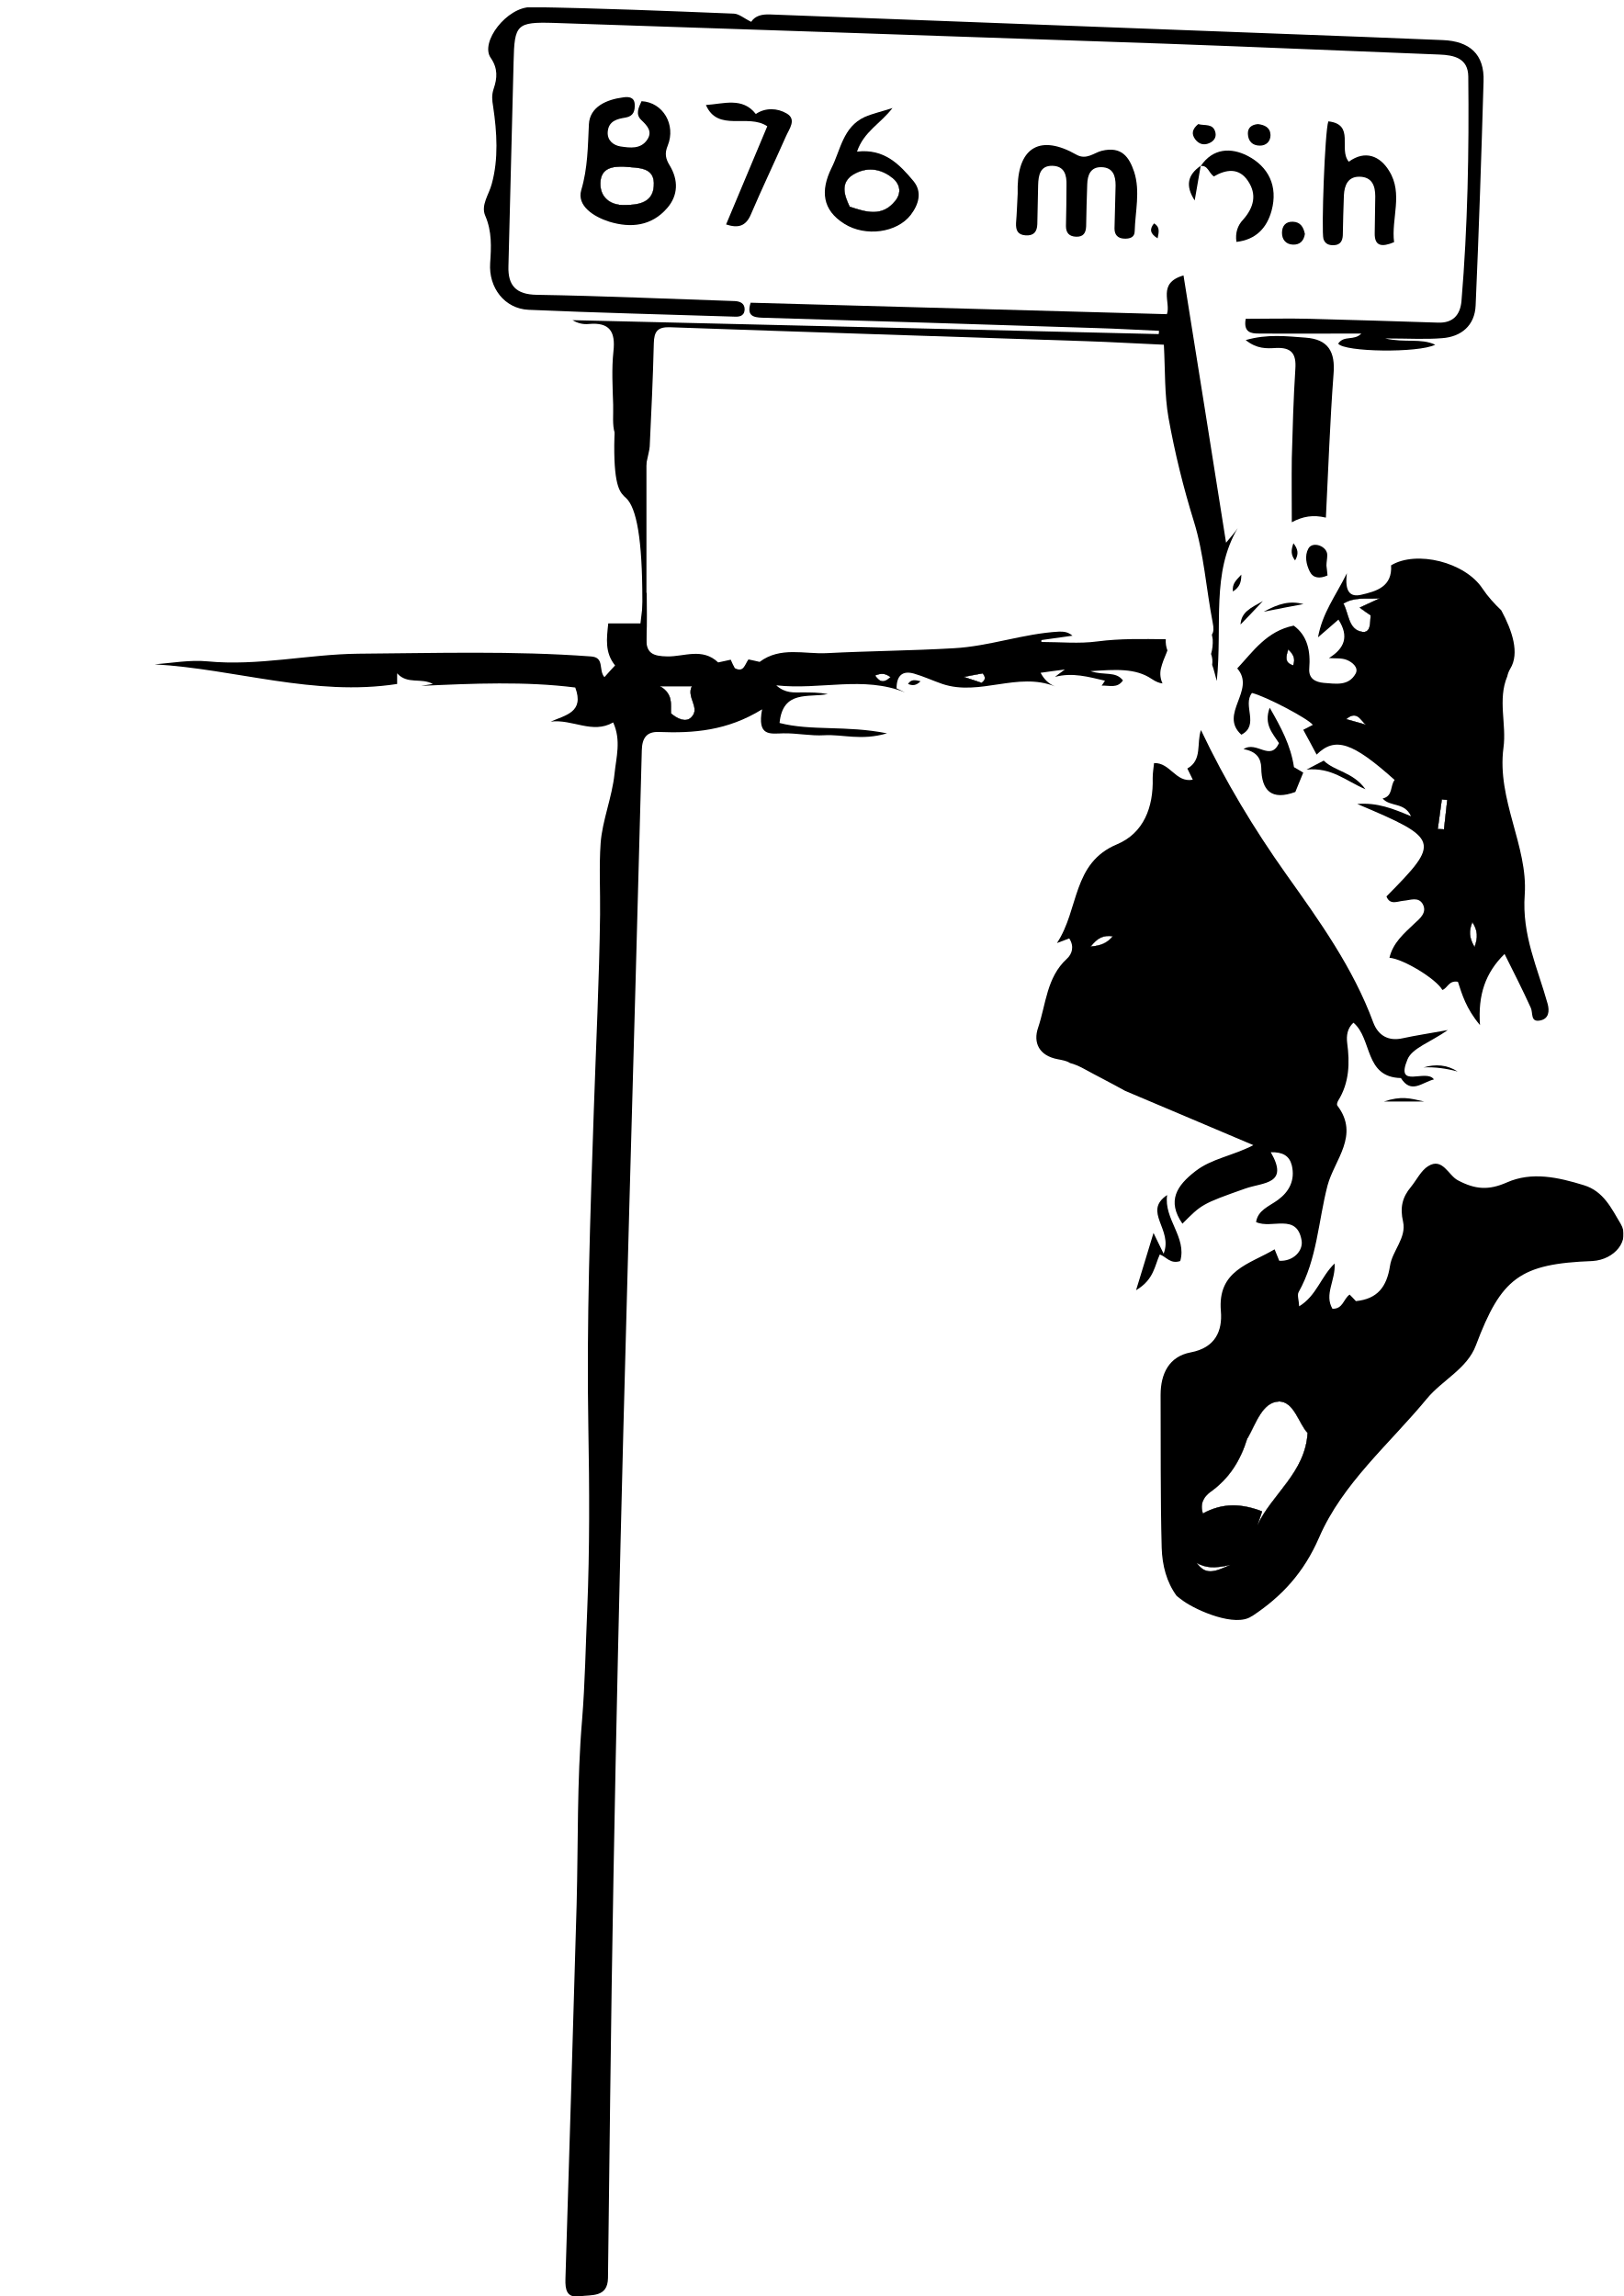
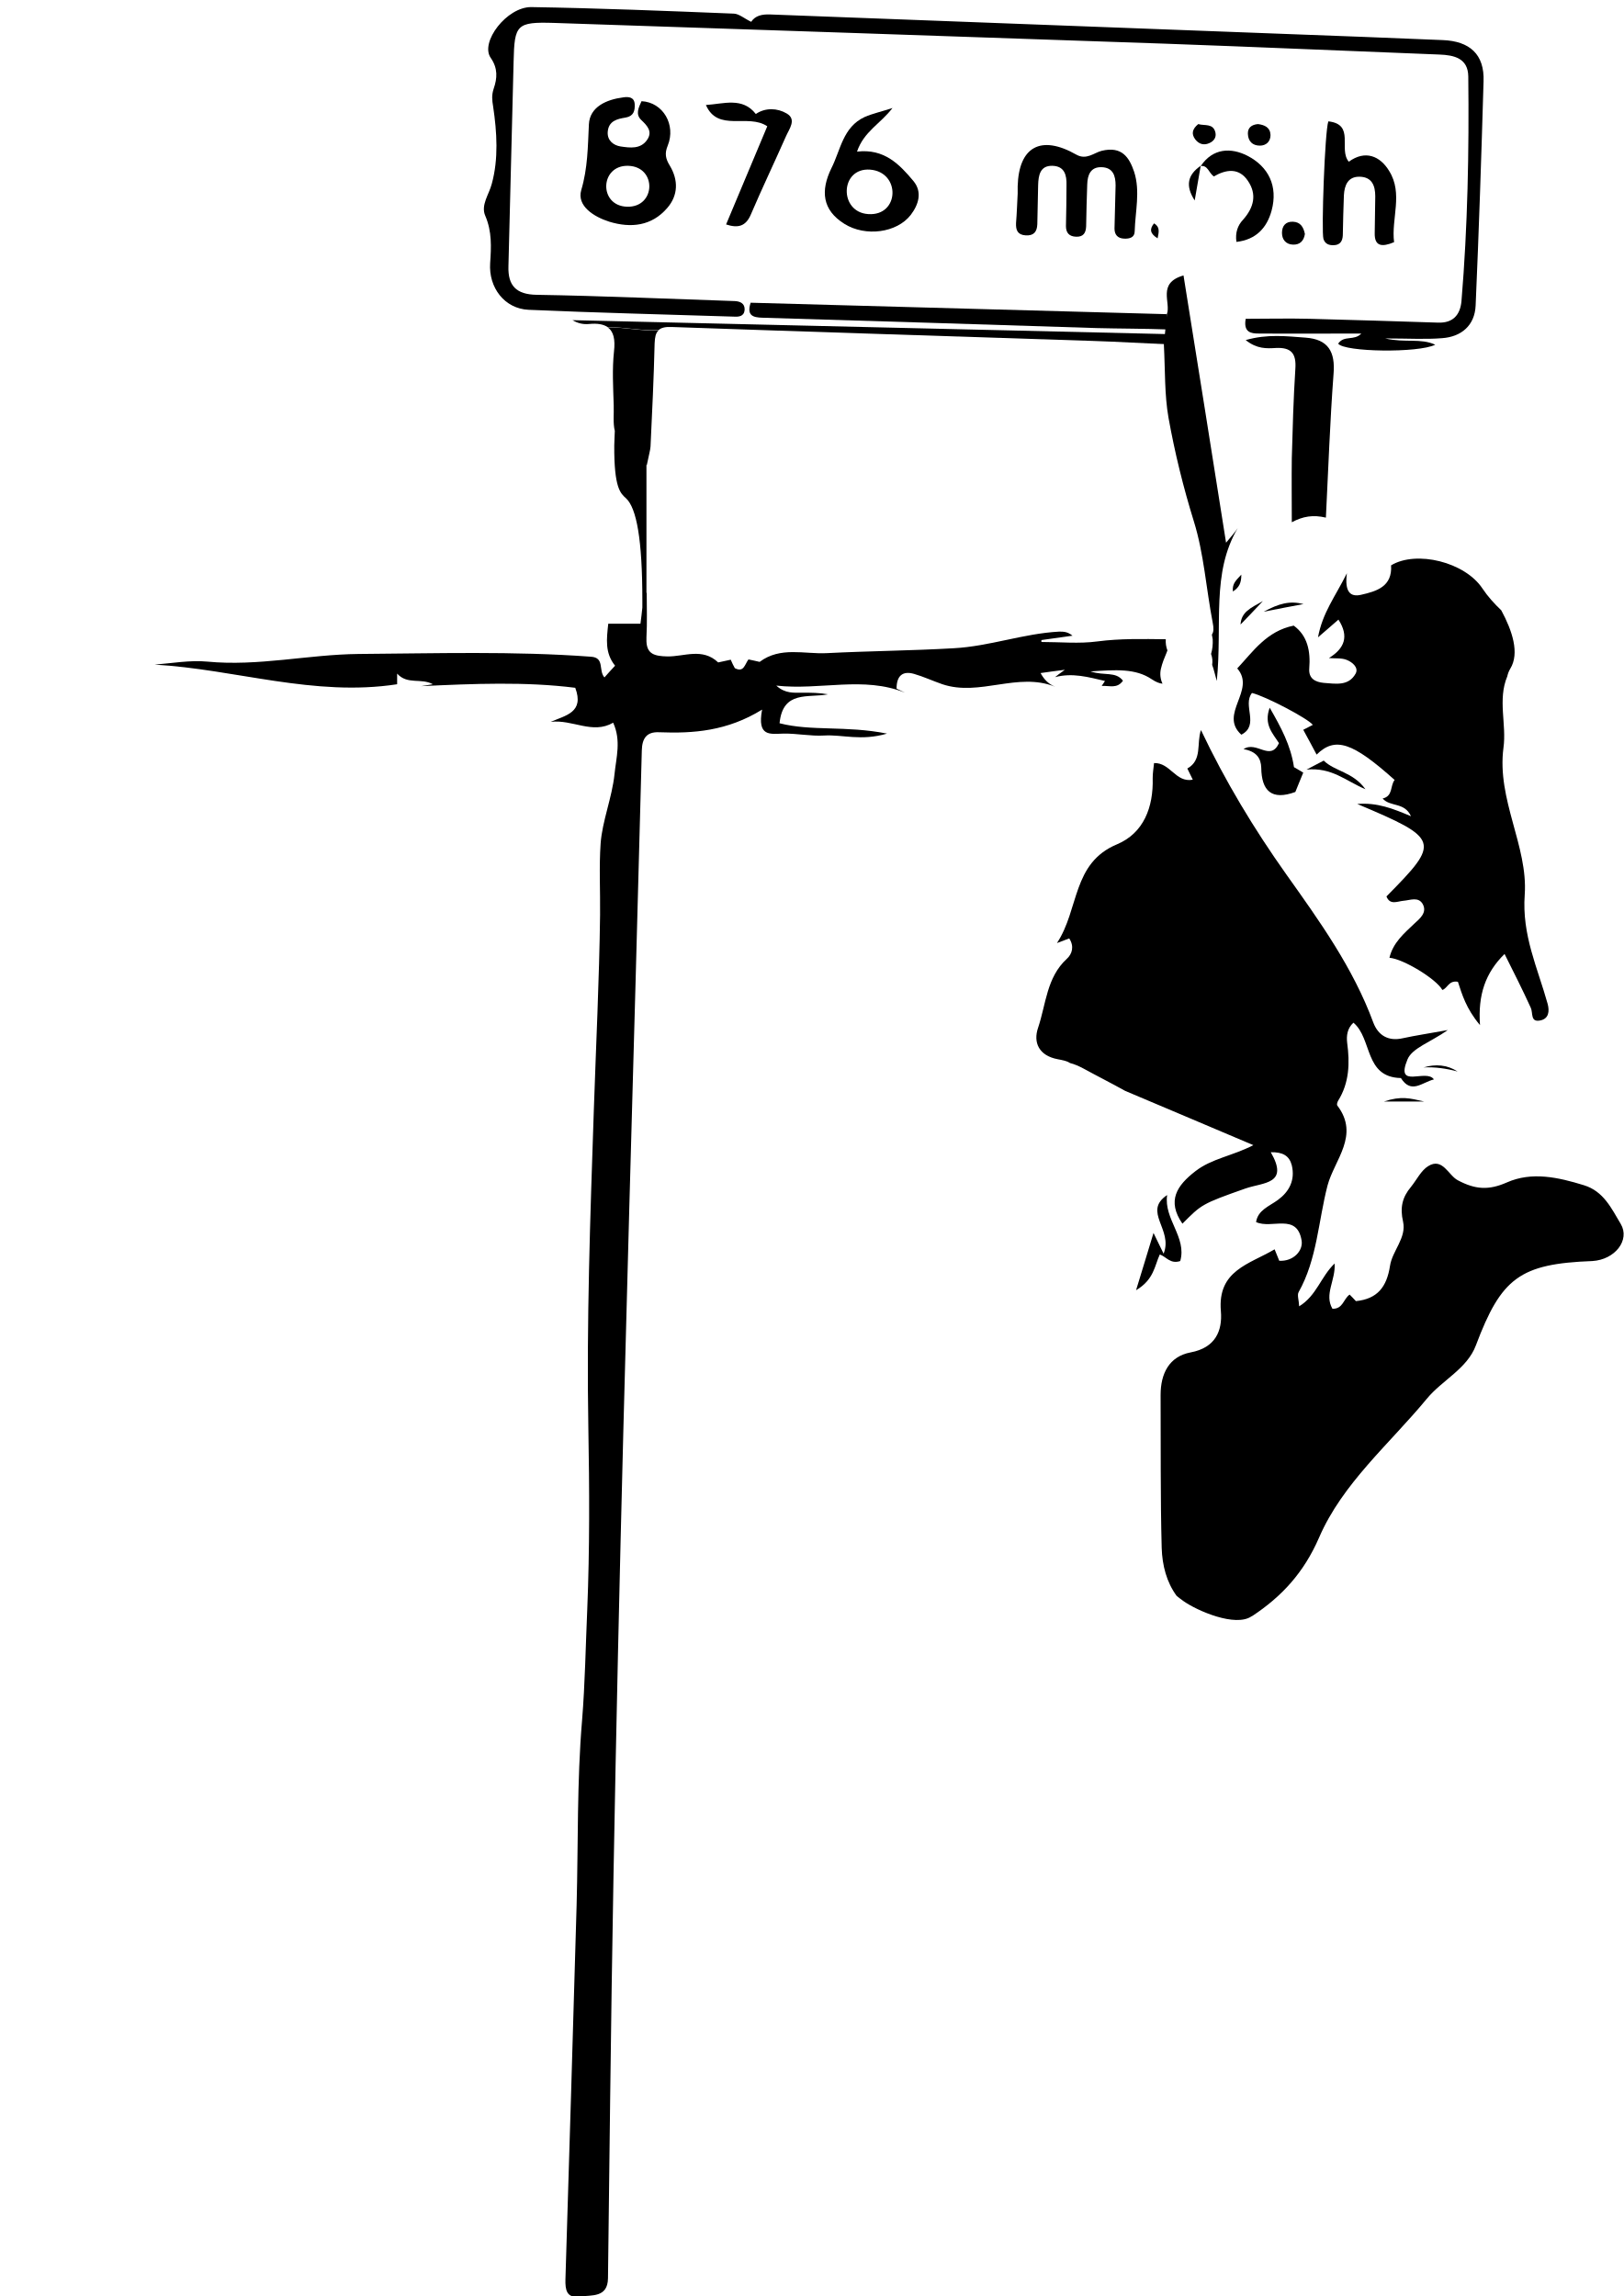
<svg xmlns="http://www.w3.org/2000/svg" version="1.1" id="Layer_1" x="0px" y="0px" viewBox="0 0 595.3 841.9" style="enable-background:new 0 0 595.3 841.9;" xml:space="preserve">
-   <style type="text/css">
- 	.st0{filter:url(#Adobe_OpacityMaskFilter);}
- 	.st1{mask:url(#SVGID_1_);}
- </style>
-   <defs>
-     <filter id="Adobe_OpacityMaskFilter" filterUnits="userSpaceOnUse" x="56.7" y="2.7" width="538.5" height="839.2">
-       <feFlood style="flood-color:white;flood-opacity:1" result="back" />
-       <feBlend in="SourceGraphic" in2="back" mode="normal" />
-     </filter>
-   </defs>
-   <mask maskUnits="userSpaceOnUse" x="56.7" y="2.7" width="538.5" height="839.2" id="SVGID_1_">
-     <g class="st0">
-       <g>
-         <path d="M474.1,244c-3.2-1-2.7-3.1-1.8-5.9C474.3,240,475,241.6,474.1,244z" />
-         <path d="M493.5,263.7c4.1-3.5,5.5,0.7,7.3,2.1C498.7,265.1,496.6,264.6,493.5,263.7z" />
-         <path d="M502.5,225.6c-0.2,2.5,0.2,6.6-3.1,6.1c-5.1-0.8-4.8-6.4-6.9-10.4c4.2-2.5,7.9-1.6,13.4-1.9c-3.5,1.6-5.2,2.4-7.4,3.4     C500.1,224,501.2,224.7,502.5,225.6z" />
-         <path d="M529.4,304.1c-0.8,0-1.5-0.1-2.3-0.1c0.5-3.6,1-7.3,1.5-10.9c0.7,0.1,1.3,0.2,2,0.2C530.2,296.8,529.8,300.5,529.4,304.1     z" />
-         <path d="M540.6,347.3c-2.1-3.6-2.1-6-0.8-9.2C541.8,341.2,541.9,343.7,540.6,347.3z" />
-         <path d="M399.8,347.1c2.5-3.2,4.7-4.3,8.2-3.8C405.9,345.9,403.5,346.8,399.8,347.1z" />
-         <path d="M438.7,573.1c3.5,1.8,6.3,2.1,12.4,0.7C444.9,576.7,441.9,577.5,438.7,573.1z" />
-         <path d="M461,559.3c0.5-1.6,1.1-3.2,1.7-5.1c-7.3-2.8-14.3-3.3-21.7,0.8c-1.2-3.6,0.3-6.2,2.8-8c6.9-4.9,11-11.6,13.4-19.4     c0-0.1,0.1-0.2,0.2-0.3c3-5.3,5.4-13.2,11.4-13.4c5.6-0.2,7.4,8.2,10.6,11.5C478.6,540,466.3,547.9,461,559.3z" />
-         <path d="M253.4,263.1c-2,1.9-5.1,0.5-7.4-1.5c-0.2-3.2,1-7-4.1-10h11.8C251.5,255.7,257,259.6,253.4,263.1z" />
-         <path d="M320.8,247.7c2.1-0.9,3.8-0.9,5.7,0.6C324.3,250.4,322.6,250.4,320.8,247.7z" />
-         <path d="M359.9,250.4c-1.6-0.5-3.5-1.2-6.6-2.2c3.2-0.6,5.2-1,7-1.3C361.3,248.2,361.5,249.2,359.9,250.4z" />
-         <path d="M228.7,61.1c-3.9-0.1-8.5,0.3-8.6,6.1c-0.1,5.1,3.5,8,8.5,8c4.8,0,10.7-0.5,11.1-6.9C240.3,61.1,234.2,61.6,228.7,61.1z" />
-         <path d="M311.5,75.8c6,2,12,3.9,16.8-2.2c2.2-2.8,1.8-6-1-8.3c-4.5-3.7-9.8-4.2-14.7-1.2C308.1,67.1,309.4,71.4,311.5,75.8z" />
-       </g>
+   <g id="rest">
+     <path d="M427.4,122.5c-72.5-1.7-145-3.4-217.5-5.1c2,1.2,4,1.6,6.1,1.4c3-0.3,5.2,0.1,6.7,1.1c6.5,0.1,12.4,1.4,18.7,1.2   c0.9-0.9,2.4-1.3,4.8-1.2c51.4,1.8,102.7,3.4,154.1,5.1c9.6,0.3,19.1,0.9,28.9,1.3L427.4,122.5z" />
+     <path d="M486.1,189.8c-4.7-1.1-8.4-0.5-12.5,1.7c0-8.3-0.1-15.9,0-23.5c0.3-10.9,0.6-21.8,1.3-32.7c0.4-5.6-1.4-8-7.2-7.7   c-3.3,0.2-6.9,0.4-11-2.9c8-2.3,15-1.4,21.9-0.9c8.4,0.6,11,5.2,10.3,13.4C487.6,154.5,487,171.8,486.1,189.8z" />
+   </g>
+   <path id="cross" d="M427.7,239.3c0.1-0.3,0.2-0.5,0.3-0.8c-0.5-1.3-0.7-2.7-0.6-4.1c-8.4-0.1-16.7-0.3-25.1,0.8  c-6.7,0.9-13.6,0.2-20.5,0.2c0-0.2,0-0.5,0-0.7c3.8-0.5,7.6-1.1,11.4-1.6c-1.8-1.5-3.3-1.5-4.9-1.5c-13.1,0.7-25.5,5.4-38.7,6.1  c-15.5,0.9-31,1-46.6,1.8c-8.1,0.4-16.9-2.5-24.5,3.2c-1.2-0.3-2.7-0.6-4.1-0.9c-1.4,1.9-1.7,4.9-5,3.2c-0.5-0.9-1-1.9-1.5-3.1  c-1.7,0.4-3.3,0.7-4.6,1c-5.8-5.5-12.5-2.1-18.6-2.2c-4.8-0.1-7.5-0.9-7.7-5.5c0-0.5,0-1,0-1.5c0.3-5.4,0.1-10.8,0.1-16.3  c0,0-0.1,0-0.1,0c0-15.6,0-31.3,0-47.1c0,0.1,0.1,0.2,0.1,0.4c0.8-4,1.3-5.5,1.4-7c0.6-12.6,1.2-25.2,1.5-37.8  c0.1-2.3,0.4-3.8,1.4-4.7c-6.3,0.2-12.2-1.2-18.7-1.2c2.3,1.5,2.9,4.5,2.4,8.9c-0.7,6.5-0.3,13.1-0.1,19.7c0.1,3.2-0.3,6.7,0.4,9.4  c-0.1,1.5-0.1,3.3-0.2,5.3c-0.1,15.7,2.3,17.6,4.3,19.4c3.9,3.6,6,15.2,6,37.4c0,0.9,0,1.8,0,2.7c-0.2,1.9-0.4,3.8-0.7,5.9H223  c-0.6,5.6-1.3,10.7,2.5,15.4c-1.3,1.4-2.6,2.8-3.9,4.3c-2.3-2.6,0.2-7.3-5-7.6c-28.4-2.1-56.8-1.2-85.2-1  c-18.5,0.2-36.7,4.6-55.4,2.8c-6.3-0.6-12.9,0.6-19.3,1.1c29.6,1.7,58.5,11.9,88.9,7.2v-3.9c3.8,4.2,8.8,1.5,13.1,3.9  c-1.8,0.3-3.1,0.5-4.3,0.7c19.2-0.9,38.3-1.7,56.5,0.6c3.4,9.1-3.6,10.1-9,12.5c8-1,15.3,4.7,22.9,0.3c3,6.6,1.1,12.8,0.5,18.8  c-0.9,8.7-4.5,17.2-5.1,25.5c-0.6,8.5-0.1,17.4-0.2,26.1c-0.3,24-1.5,48-2.3,71.9c-1.3,38.7-2.7,77.5-2,116.3  c0.4,22.2,0.5,44.4-0.4,66.5c-0.6,13.5-0.8,27.1-1.9,40.7c-1.9,22.4-1.4,45.1-2,67.7c-1.3,45.8-2.7,91.5-4.1,137.3  c-0.1,3.8,0.4,7,5.2,6.3c4.4-0.6,10.3,0.5,10.4-6.7c0.3-22,0.5-44,0.8-66c1.3-108.7,4-217.3,7-326c1.6-56.1,3.1-112.1,4.6-168.2  c0.1-4.5,1.8-6.9,6.3-6.7c12.6,0.5,25-0.4,37.8-8.3c-1.9,10.1,3,8.9,7.8,8.8c5-0.1,10,1,15,0.7c6.7-0.4,13.5,2.1,23-0.7  c-15-3-27.8-0.8-39.4-3.8c1.2-12.2,10.6-9.2,17.7-10.6c-3.2-0.6-6.2-0.6-9.3-0.6s-6.3,0.4-9.6-2.6c16.2,1.8,32-3.6,47.2,2.6  c-1-0.5-2.1-1-3.1-1.5c0-4.7,2.2-6.6,6.4-5.4c3.5,1,6.9,2.6,10.4,3.8c13.7,4.6,27.6-4.6,41.3,0.9c-2.4-1-4-2.6-5.3-5  c2.7-0.4,5-0.7,8.9-1.2c-2.2,1.6-2.9,2.1-3.6,2.7c6.4-1.7,12.3,0,18.3,1.4c-0.2,0.4-0.6,0.9-1.2,1.8c3-0.1,5.7,1.1,7.8-1.9  c-2.7-3.5-6.7-1.7-11.9-3.4c9.1-0.6,16.5-1.2,22.5,2.9c1.5,1,2.8,1.5,3.9,1.6c-0.8-1.7-1-3.6-0.6-5.4  C426.1,243.1,426.9,241.2,427.7,239.3z" />
+   <g id="Sign">
+     <path d="M427.8,115.2c-51.1-1.4-101.8-2.8-152.6-4.2c-1.5,4.7,0.8,5.4,4.3,5.5c40.9,1.2,81.8,2.5,122.6,3.8   c7.6,0.2,18.1,0.2,25.7,0.5" />
+     <path d="M275.4,8c1.5-2.3,4-2.8,6.9-2.7C344.8,7.7,407.4,10,470,12.4c19.7,0.7,39.3,1.5,59,2.3c9.7,0.4,15.3,5.1,14.9,15.2   c-0.8,27.4-1.7,54.8-2.9,82.1c-0.3,7.3-5.2,11.5-12.3,12c-6.1,0.5-12.3,0.1-20.9,0.1c7.5,1.7,13-0.2,18.4,2.3   c-6.2,3.1-33.4,2.7-35.6-0.4c2.2-3.2,5.8-0.9,8.5-3.7c-12.6,0-25.1,0.1-37.7,0c-2.7,0-5.6-0.4-4.7-5.4c7.8,0,15.6-0.2,23.5,0   c15.7,0.4,31.3,0.9,47,1.4c5.4,0.2,8.1-2.7,8.6-7.8c2.3-27.5,2.8-55,2.5-82.5c-0.1-6.6-5.1-7.8-10.6-8c-33.7-1.3-67.3-2.8-101-4   c-74.5-2.6-149.1-5.1-223.7-7.6C189.4,8,188.6,9,188.3,22.5c-0.6,25.1-1.3,50.1-1.9,75.2c-0.2,7,2.8,10.3,10.4,10.4   c24.2,0.4,48.4,1.5,72.6,2.3c1.9,0.1,3.7,0.8,3.6,3.2c-0.2,2.5-2.2,2.6-4,2.5c-25.1-0.8-50.1-1.4-75.2-2.5   c-8.8-0.4-14.7-8.1-14.1-17.1c0.4-5.9,0.7-11.6-1.8-17.4c-1.7-3.9,1.4-7.8,2.4-11.7c2.5-9.1,1.9-18.9,0.5-28.3   c-0.4-2.4-0.6-4.2,0.2-6.6c1.3-3.8,1.6-7.4-1.1-11.3c-4-5.7,5.9-18.7,14.9-18.6C219.5,3,244.3,4,269.1,5C271,5.1,272.9,6.8,275.4,8   z" />
+     <g id="text">
+       <path d="M245.6,60.8c-1.6-2.6-2-4.5-0.8-7.4c3.1-7.6-1.7-15.9-9.6-16.3c-1.1,2.4-2.3,4.8-0.1,6.9c2.2,2.1,4.2,4.2,2.2,7.2    c-2.4,3.6-6.4,3-9.8,2.5c-2.5-0.4-4.9-2.1-4.7-5.3c0.3-4.1,3.5-4.8,6.6-5.3c2.9-0.5,3.4-2.5,3.3-4.8c-0.1-2.7-2.2-2.9-4.2-2.6    c-6.2,0.8-12.3,3.5-12.6,9.9c-0.4,8.2-0.4,16-2.8,24.1c-1.7,5.8,4.6,9.8,10.3,11.6c7.9,2.4,15.5,1.6,21.2-5    C248.7,71.6,248.7,66,245.6,60.8z M229.9,75.8c-10.5-0.3-10-15.3,0.4-15C240.9,61.1,240.5,76.1,229.9,75.8z" />
+       <path d="M334.9,66.4c-5.1-6.1-10.7-12-20.7-10.8c2.5-7.4,8.7-10.3,13-16c-3.9,1.3-7.2,2-10.2,3.3c-8,3.7-8.8,12.1-12.2,18.8    c-4,8.2-3.4,15.3,4.8,20.4c7.7,4.8,19.2,3.3,24.3-3.3C336.8,75,338.2,70.4,334.9,66.4z M318.3,78.5c-10.8-0.7-10.4-17.1,0.7-16.3    C330.3,63.1,329.8,79.3,318.3,78.5z" />
+       <path d="M373.1,71c0-0.9,0-1.8,0-2.7c0.4-14.5,8.5-19,21.5-11.6c3.7,2.1,6.5-0.7,9.3-1.4c7.4-1.8,10.1,2.4,11.9,7.7    c2.3,7.1,0.4,14.6,0.2,21.8c0,2.3-1.9,2.8-3.9,2.7c-2.3-0.1-3.5-1.4-3.5-3.7c0.1-5.3,0.3-10.5,0.4-15.8c0-3.5-0.9-6.6-5.2-6.7    c-4-0.1-5.1,2.9-5.2,6.3c-0.2,5.1-0.3,10.3-0.4,15.4c-0.1,2.4-1,3.9-3.7,3.8c-2.5-0.1-3.7-1.4-3.7-3.9c0.1-5,0.2-10,0.2-15    c0.1-3.7-0.7-7-5.2-7.1s-5.1,3.5-5.2,7.1c-0.1,4.8-0.2,9.5-0.3,14.3c-0.1,2.8-1.3,4.3-4.3,4.1c-3-0.2-3.6-2-3.5-4.5    C372.8,78.2,372.9,74.6,373.1,71z" />
+       <path d="M487,44.5c9.9,1.1,3.6,10.2,7.5,14.8c6-4.4,11.5-2.1,14.8,3.4c5.2,8.3,0.7,17.5,1.8,26.1c-4.5,1.9-7.2,1.5-7.1-3.3    c0-4.5,0.2-9,0.2-13.5c0-3.9-1.2-7.1-5.7-7.2c-4.3-0.1-5.6,3.1-5.8,6.8c-0.2,4.9-0.3,9.8-0.4,14.7c-0.1,2-0.9,3.5-3.2,3.6    c-1.8,0.1-3.3-0.4-3.9-2.3C484.4,85,485.7,48,487,44.5z" />
+       <path d="M281.3,46.3c-7.1-4.8-18.1,2.3-22.5-7.8c6.5-0.4,13.4-3,18.3,3.3c3.5-2.4,7.9-2.2,11.3-0.2c3.8,2.2,0.9,5.7-0.3,8.5    c-4.2,9.5-8.7,18.9-12.8,28.5c-1.9,4.5-4.8,5.1-9.1,3.7C271.3,70.2,276.3,58.2,281.3,46.3z" />
+       <path d="M440.2,60.9c4.5-6.7,11.2-6.8,17.1-3.8c7.8,4,11.3,11.2,8.9,20.1c-1.7,6.3-5.7,10.7-12.9,11.5c-0.5-3.4,0.5-6.1,2.4-8.1    c4-4.5,5.2-9.3,1.8-14.3c-3.3-4.9-8-4.2-12.5-1.6C443.1,63.3,442.8,60.5,440.2,60.9L440.2,60.9z" />
+       <path d="M478.4,85.8c-0.4,2.6-1.9,4-4.4,3.9s-4-1.8-4-4.3s1.3-4.2,4-4.1C476.8,81.4,477.9,83.3,478.4,85.8z" />
+       <path d="M461.2,45.5c2.4,0.3,4.5,1.2,4.6,4c0,2.4-1.6,3.9-3.9,3.9c-2.7,0-4.3-1.6-4.4-4.3C457.4,46.9,458.8,45.7,461.2,45.5z" />
+       <path d="M439.3,45.5c2.3,0.7,5.5-0.4,6.3,3.1c0.4,1.8-0.6,3.2-2.3,3.9c-2,0.9-3.8,0.3-5.1-1.4C436.7,49.1,437.1,47.3,439.3,45.5z" />
+       <path d="M440.2,60.8c-0.7,4-1.4,8.1-2.2,12.7C434.5,68.1,435.4,64.1,440.2,60.8C440.2,60.9,440.2,60.8,440.2,60.8z" />
+       <path d="M424.4,87.4c-2.7-1.7-3.1-3.3-1.3-5.5C425.3,83.2,424.9,85,424.4,87.4z" />
    </g>
-   </mask>
-   <g class="st1">
+   </g>
+   <g id="dilan">
    <path d="M559,328c1.2-17.8-10.3-34.8-7.8-53.8c1.2-8.6-2.2-17.6,1.4-26.2c0.2-0.9,0.5-1.8,1.1-2.8c3.5-5.7,0.7-14-3.3-21.4   c-2.5-2.4-4.9-5-6.9-8c-6.4-9.7-24.2-14.1-33.5-8.5c0.5,7.8-5.3,9.5-11,10.8c-3.9,0.9-6.1-1-5.2-7.9c-4.4,8.8-8.9,14.4-10.6,23.5   c3.4-2.9,5.3-4.6,7.5-6.5c4,6.2,2.2,10.6-3.5,14.1c2.5,0.2,4.7-0.1,6.6,0.7c2,0.8,4.4,2.8,3.2,5c-2.6,4.7-7.4,3.7-11.7,3.4   c-3-0.3-5.6-1.5-5.3-5.3c0.5-6.3-0.6-12-5.7-15.7c-9.9,2-14.9,9.5-20.7,15.7c7,8-6.9,16.7,1.5,24.3c6.8-3.5,0.3-10.8,3.9-15.3   c5,1.2,20.6,9.4,22.3,11.7c-1.1,0.6-2.2,1.1-3.5,1.8c1.7,3.2,3.3,6,4.9,9.1c6.8-6.7,13.2-4.5,28.6,9.3c-1.7,2.1-0.5,5.9-4.4,6.8   c2.8,3.2,8,1.2,10.4,6.5c-6.6-2.8-12.4-5.1-19.7-4.5c30.3,12.8,30.6,13.8,10.7,33.9c1.3,3.3,4,1.8,6.2,1.6c2.5-0.2,5.5-1.6,7.1,1.2   c1.7,3.1-1,5.3-3.1,7.2c-3.8,3.6-7.8,7-9.1,12.5c5.1,0.4,17.2,7.8,19.4,11.8c1.9-0.6,2.3-3.6,5.7-3c1.5,4.5,2.9,9.7,8.1,15.9   c-0.8-11.2,2-19.2,9-26.1c3.3,6.6,6.6,13.1,9.6,19.7c0.9,1.9-0.2,5.4,3.4,4.7c3.3-0.6,3.5-3.5,2.8-6.1   C563.7,354.8,557.9,342.9,559,328z" />
    <path d="M594.2,448.8c-3.4-5.7-6.3-12-13.5-14.2c-9.4-2.9-19.1-5.1-28.3-1c-6.6,2.9-11.5,2.6-17.9-0.8c-3.5-1.8-5.6-8.5-10.9-5.2   c-2.6,1.6-4.2,5-6.3,7.6c-3.2,3.8-4.1,7.6-2.9,12.8c1.3,5.9-4,10.7-4.8,16.2c-1.2,7.7-4.6,12.1-12.5,12.9c-0.8-0.9-1.6-1.7-2.3-2.4   c-2.3,1.6-2.4,5.3-6.3,5.2c-3.1-5.3,1.2-10.4,0.8-16.6c-5.1,4.9-6.6,11.8-13,15.7c-0.1-2.3-0.8-4.1-0.2-5.2   c6.8-12.1,7.2-26,10.6-39.1c2.5-9.4,11.9-18.4,3.6-29.3c-0.3-0.4,0-1.3,0.3-1.8c4.1-6.6,4.3-13.8,3.3-21.2c-0.3-2.6,0-5.3,2.3-7.4   c7,5.9,3.9,20,17.4,20.3c3.8,6,7.7,1.6,12.1,0.5c-2.8-4.1-14.3,3.8-9.7-7.3c1.7-4.2,8.4-6.3,14.8-10.8c-7.2,1.3-11.9,2-16.5,3   c-5.3,1.2-9-1-10.8-5.7c-7.4-20.1-19.7-37.2-32-54.5c-11.7-16.5-22.3-34-31.2-52.8c-1.7,4.8,0.6,11-5,14.1c0.7,1.4,1.2,2.5,2,4.1   c-6.3,1.2-8.2-6.3-14.2-6.1c-0.2,1.9-0.5,3.7-0.5,5.5c0.3,10.7-3.3,20.2-13.1,24.3c-16.5,6.9-13.8,23.8-22,36.2   c2.4-0.9,3.4-1.3,4.5-1.7c1.9,2.9,1.1,5.7-0.9,7.5c-7.4,6.8-7.6,16.6-10.5,25.2c-1.9,5.5,0.3,10.3,7.2,11.6   c1.6,0.3,3.3,0.6,4.5,1.4c1.6,0.4,3.2,1.1,4.9,2c5.1,2.8,10.3,5.4,15.3,8.2c15.7,6.6,30.9,13.1,47,19.9c-7.7,4-15.3,4.9-21.3,9.6   c-6.7,5.2-10.5,10.8-4.7,19.2c7-7,6.9-7.2,23.1-12.9c6.6-2.3,16.1-1.5,9.3-13.3c4.4-0.1,6.8,1.3,7.7,4.8c1.3,5.5-1,9.7-5.1,12.7   c-3.3,2.4-7.3,3.7-8,8.1c5.7,2.7,15-3.5,16.7,6.8c0.6,3.7-3,7.7-8.2,7.4c-0.6-1.5-1.1-2.7-1.7-4.2c-9.3,5.5-21,7.7-19.7,22.7   c0.6,7.2-2,13.4-11.1,15.1c-7.9,1.5-11,7.8-11,15.6c0.1,18.7-0.1,37.4,0.4,56.1c0.2,6.4,1.8,12.6,5.5,17.6c0.8,0.6,1.6,1.3,2.5,1.9   c5.1,3.6,19,9.6,24.9,5.6c0.1-0.1,0.2-0.1,0.4-0.2c10.7-7.1,18.8-15.8,24.4-28.7c8.6-19.9,25.8-34.3,39.5-50.9   c5.7-6.9,14.8-11,18-19.6c9.3-24.7,16.1-29.9,42.7-30.9C592.1,461.9,597.7,454.7,594.2,448.8z" />
-     <path d="M422.3,249c1.5,1,2.8,1.5,3.9,1.6c-0.8-1.7-1-3.6-0.6-5.4c0.5-2.1,1.3-4,2.1-5.9c0.1-0.3,0.2-0.5,0.3-0.8   c-0.5-1.3-0.7-2.7-0.6-4.1c-8.4-0.1-16.7-0.3-25.1,0.8c-6.7,0.9-13.6,0.2-20.5,0.2c0-0.2,0-0.5,0-0.7c3.8-0.5,7.6-1.1,11.4-1.6   c-1.8-1.5-3.3-1.5-4.9-1.5c-13.1,0.7-25.5,5.4-38.7,6.1c-15.5,0.9-31,1-46.6,1.8c-8.1,0.4-16.9-2.5-24.5,3.2   c-1.2-0.3-2.7-0.6-4.1-0.9c-1.4,1.9-1.7,4.9-5,3.2c-0.5-0.9-1-1.9-1.5-3.1c-1.7,0.4-3.3,0.7-4.6,1c-5.8-5.5-12.5-2.1-18.6-2.2   c-5.3-0.1-8-1.1-7.7-7c0.3-5.4,0.1-10.8,0.1-16.3c-0.3,0-0.7,0-1,0c-0.4,3.6-0.8,7.2-1.3,11.2H223c-0.6,5.6-1.3,10.7,2.5,15.4   c-1.3,1.4-2.6,2.8-3.9,4.3c-2.3-2.6,0.2-7.3-5-7.6c-28.4-2.1-56.8-1.2-85.2-1c-18.5,0.2-36.7,4.6-55.4,2.8   c-6.3-0.6-12.9,0.6-19.3,1.1c29.6,1.7,58.5,11.9,88.9,7.2v-3.9c3.8,4.2,8.8,1.5,13.1,3.9c-1.8,0.3-3.1,0.5-4.3,0.7   c19.2-0.9,38.3-1.7,56.5,0.6c3.4,9.1-3.6,10.1-9,12.5c8-1,15.3,4.7,22.9,0.3c3,6.6,1.1,12.8,0.5,18.8c-0.9,8.7-4.5,17.2-5.1,25.5   c-0.6,8.5-0.1,17.4-0.2,26.1c-0.3,24-1.5,48-2.3,71.9c-1.3,38.7-2.7,77.5-2,116.3c0.4,22.2,0.5,44.4-0.4,66.5   c-0.6,13.5-0.8,27.1-1.9,40.7c-1.9,22.4-1.4,45.1-2,67.7c-1.3,45.8-2.7,91.5-4.1,137.3c-0.1,3.8,0.4,7,5.2,6.3   c4.4-0.6,10.3,0.5,10.4-6.7c0.3-22,0.5-44,0.8-66c1.3-108.7,4-217.3,7-326c1.6-56.1,3.1-112.1,4.6-168.2c0.1-4.5,1.8-6.9,6.3-6.7   c12.6,0.5,25-0.4,37.8-8.3c-1.9,10.1,3,8.9,7.8,8.8c5-0.1,10,1,15,0.7c6.7-0.4,13.5,2.1,23-0.7c-15-3-27.8-0.8-39.4-3.8   c1.2-12.2,10.6-9.2,17.7-10.6c-3.2-0.6-6.2-0.6-9.3-0.6c-3.1,0-6.3,0.4-9.6-2.6c16.2,1.8,32-3.6,47.2,2.6c-1-0.5-2.1-1-3.1-1.5   c0-4.7,2.2-6.6,6.4-5.4c3.5,1,6.9,2.6,10.4,3.8c13.7,4.6,27.6-4.6,41.3,0.9c-2.4-1-4-2.6-5.3-5c2.7-0.4,5-0.7,8.9-1.2   c-2.2,1.6-2.9,2.1-3.6,2.7c6.4-1.7,12.3,0,18.3,1.4c-0.2,0.4-0.6,0.9-1.2,1.8c3-0.1,5.7,1.1,7.8-1.9c-2.7-3.5-6.7-1.7-11.9-3.4   C408.9,245.5,416.3,244.9,422.3,249z" />
-     <path d="M235.2,37.1c7.9,0.4,12.7,8.7,9.6,16.3c-1.2,2.9-0.8,4.8,0.8,7.4c3.1,5.2,3.1,10.8-1,15.5c-5.7,6.6-13.3,7.4-21.2,5   c-5.7-1.8-12-5.8-10.3-11.6c2.4-8.1,2.4-15.9,2.8-24.1c0.3-6.4,6.4-9.1,12.6-9.9c2-0.3,4.1-0.1,4.2,2.6c0.1,2.3-0.4,4.3-3.3,4.8   c-3.1,0.5-6.3,1.2-6.6,5.3c-0.2,3.2,2.2,4.9,4.7,5.3c3.4,0.5,7.4,1.1,9.8-2.5c2-3,0-5.1-2.2-7.2C232.9,41.9,234.1,39.5,235.2,37.1z   " />
-     <path d="M327.2,39.6c-4.3,5.7-10.5,8.6-13,16c10-1.2,15.6,4.7,20.7,10.8c3.3,4,1.9,8.6-1,12.4c-5.1,6.6-16.6,8.1-24.3,3.3   c-8.2-5.1-8.8-12.2-4.8-20.4c3.4-6.7,4.2-15.1,12.2-18.8C320,41.6,323.3,40.9,327.2,39.6z" />
-     <path d="M449.5,199c-5.3-33.5-10.4-65.6-15.6-98c-9.8,2.8-4.5,10-6.1,14.2c-51.1-1.4-101.8-2.8-152.6-4.2c-1.5,4.7,0.8,5.4,4.3,5.5   c40.9,1.2,81.8,2.5,122.6,3.8c7.6,0.2,15.2,0.7,22.8,1c0,0.4,0,0.8-0.1,1.2c-71.6-1.7-143.3-3.4-214.9-5.1c2,1.2,4,1.6,6,1.4   c7.6-0.7,9.8,2.8,9,10c-0.7,6.5-0.3,13.1-0.1,19.7c0.2,7-1.9,15.6,9.8,14.5c0.6,2.1,1.1,3.7,2.2,7.7c0.8-4,1.3-5.5,1.4-7   c0.6-12.6,1.2-25.2,1.5-37.8c0.1-4.4,1.4-6.1,6.1-5.9c50.8,1.8,101.5,3.4,152.3,5.1c9.5,0.3,18.9,0.9,28.6,1.3   c0.5,9.4,0.2,18.3,1.7,26.8c2.3,12.8,5.4,25.4,9.3,38c3.7,11.9,4.5,24.7,6.9,37.1c0.4,2,0.4,3.4-0.3,4.4c0.1,0.6,0.2,1.2,0.3,1.7   c0.1,1.9-0.1,3.7-0.6,5.4c0.5,1.3,0.6,2.7,0.4,4c0.6,1.5,1,3.5,1.7,5.9c2.1-20.8-2.1-39.5,7.7-56.1   C452.9,195,451.6,196.5,449.5,199z" />
-     <path d="M275.4,8c1.5-2.3,4-2.8,6.9-2.7C344.8,7.7,407.4,10,470,12.4c19.7,0.7,39.3,1.5,59,2.3c9.7,0.4,15.3,5.1,14.9,15.2   c-0.8,27.4-1.7,54.8-2.9,82.1c-0.3,7.3-5.2,11.5-12.3,12c-6.1,0.5-12.3,0.1-20.9,0.1c7.5,1.7,13-0.2,18.4,2.3   c-6.2,3.1-33.4,2.7-35.6-0.4c2.2-3.2,5.8-0.9,8.5-3.7c-12.6,0-25.1,0.1-37.7,0c-2.7,0-5.6-0.4-4.7-5.4c7.8,0,15.6-0.2,23.5,0   c15.7,0.4,31.3,0.9,47,1.4c5.4,0.2,8.1-2.7,8.6-7.8c2.3-27.5,2.8-55,2.5-82.5c-0.1-6.6-5.1-7.8-10.6-8c-33.7-1.3-67.3-2.8-101-4   c-74.5-2.6-149.1-5.1-223.7-7.6c-13.6-0.4-14.4,0.6-14.7,14.1c-0.6,25.1-1.3,50.1-1.9,75.2c-0.2,7,2.8,10.3,10.4,10.4   c24.2,0.4,48.4,1.5,72.6,2.3c1.9,0.1,3.7,0.8,3.6,3.2c-0.2,2.5-2.2,2.6-4,2.5c-25.1-0.8-50.1-1.4-75.2-2.5   c-8.8-0.4-14.7-8.1-14.1-17.1c0.4-5.9,0.7-11.6-1.8-17.4c-1.7-3.9,1.4-7.8,2.4-11.7c2.5-9.1,1.9-18.9,0.5-28.3   c-0.4-2.4-0.6-4.2,0.2-6.6c1.3-3.8,1.6-7.4-1.1-11.3c-4-5.7,5.9-18.7,14.9-18.6C219.5,3,244.3,4,269.1,5C271,5.1,272.9,6.8,275.4,8   z" />
-     <path d="M486.1,189.8c-4.7-1.1-8.4-0.5-12.5,1.7c0-8.3-0.1-15.9,0-23.5c0.3-10.9,0.6-21.8,1.3-32.7c0.4-5.6-1.4-8-7.2-7.7   c-3.3,0.2-6.9,0.4-11-2.9c8-2.3,15-1.4,21.9-0.9c8.4,0.6,11,5.2,10.3,13.4C487.6,154.5,487,171.8,486.1,189.8z" />
-     <path d="M373.1,71c0-0.9,0-1.8,0-2.7c0.4-14.5,8.5-19,21.5-11.6c3.7,2.1,6.5-0.7,9.3-1.4c7.4-1.8,10.1,2.4,11.9,7.7   c2.3,7.1,0.4,14.6,0.2,21.8c0,2.3-1.9,2.8-3.9,2.7c-2.3-0.1-3.5-1.4-3.5-3.7c0.1-5.3,0.3-10.5,0.4-15.8c0-3.5-0.9-6.6-5.2-6.7   c-4-0.1-5.1,2.9-5.2,6.3c-0.2,5.1-0.3,10.3-0.4,15.4c-0.1,2.4-1,3.9-3.7,3.8c-2.5-0.1-3.7-1.4-3.7-3.9c0.1-5,0.2-10,0.2-15   c0.1-3.7-0.7-7-5.2-7.1c-4.5-0.1-5.1,3.5-5.2,7.1c-0.1,4.8-0.2,9.5-0.3,14.3c-0.1,2.8-1.3,4.3-4.3,4.1c-3-0.2-3.6-2-3.5-4.5   C372.8,78.2,372.9,74.6,373.1,71z" />
-     <path d="M487,44.5c9.9,1.1,3.6,10.2,7.5,14.8c6-4.4,11.5-2.1,14.8,3.4c5.2,8.3,0.7,17.5,1.8,26.1c-4.5,1.9-7.2,1.5-7.1-3.3   c0-4.5,0.2-9,0.2-13.5c0-3.9-1.2-7.1-5.7-7.2c-4.3-0.1-5.6,3.1-5.8,6.8c-0.2,4.9-0.3,9.8-0.4,14.7c-0.1,2-0.9,3.5-3.2,3.6   c-1.8,0.1-3.3-0.4-3.9-2.3C484.4,85,485.7,48,487,44.5z" />
-     <path d="M281.3,46.3c-7.1-4.8-18.1,2.3-22.5-7.8c6.5-0.4,13.4-3,18.3,3.3c3.5-2.4,7.9-2.2,11.3-0.2c3.8,2.2,0.9,5.7-0.3,8.5   c-4.2,9.5-8.7,18.9-12.8,28.5c-1.9,4.5-4.8,5.1-9.1,3.7C271.3,70.2,276.3,58.2,281.3,46.3z" />
-     <path d="M440.2,60.9c4.5-6.7,11.2-6.8,17.1-3.8c7.8,4,11.3,11.2,8.9,20.1c-1.7,6.3-5.7,10.7-12.9,11.5c-0.5-3.4,0.5-6.1,2.4-8.1   c4-4.5,5.2-9.3,1.8-14.3c-3.3-4.9-8-4.2-12.5-1.6C443.1,63.3,442.8,60.5,440.2,60.9L440.2,60.9z" />
+     <path d="M426.7,126.4c0.5,9.4,0.2,18.3,1.7,26.8c2.3,12.8,5.4,25.4,9.3,38c3.7,11.9,4.5,24.7,6.9,37.1c0.4,2,0.4,3.4-0.3,4.4   c0.1,0.6,0.2,1.2,0.3,1.7c0.1,1.9-0.1,3.7-0.6,5.4c0.5,1.3,0.6,2.7,0.4,4c0.6,1.5,1,3.5,1.7,5.9c2.1-20.8-2.1-39.5,7.7-56.1   c-0.9,1.4-2.2,2.9-4.3,5.4c-5.3-33.5-10.4-65.6-15.6-98c-9.8,2.8-4.5,10-6.1,14.2" />
    <path d="M474.4,281.3c1,0.6,1.9,1.1,3.4,2c-1,2.5-2,4.8-2.9,7.1c-8.7,3.2-12.4-0.4-12.5-8.9c-0.1-3.5-1.8-6-6.5-6.8   c4.8-3.2,9.8,4.7,13-2.2c-2.2-3.5-5.7-6.8-3.4-13C469.7,266.8,473.2,273.3,474.4,281.3z" />
    <path d="M427.9,438.2c-1.3,8.8,7.3,15.5,4.8,24.2c-3.7,1.2-5.1-1.6-7.5-2.4c-1.9,4.1-2.1,9.2-8.7,13.1c2.4-7.7,4.1-13.5,6.4-21   c1.3,2.6,2,4.1,3.7,7.6C430.2,450.8,418.8,444.3,427.9,438.2z" />
-     <path d="M237,137.3c0,43.5,0,85.8,0,128c-0.5,0-1,0.1-1.5,0.1c0-15.1,0-30.3,0-45.4c0-22.2-2.1-33.8-6-37.4   c-2-1.8-4.4-3.7-4.3-19.4c0.2-16.3,2.6-16.7,4.8-18.6C232.3,142.7,234.4,140.1,237,137.3z" />
-     <path d="M486.7,211c-2.9,1.3-5.3,1-6.5-1.4c-1.3-2.6-2-5.8-0.5-8.5c1.6-2.8,7-0.8,6.9,2.5c0,1.3-0.3,2.5-0.3,3.8   C486.4,208.5,486.6,209.6,486.7,211z" />
-     <path d="M478.4,85.8c-0.4,2.6-1.9,4-4.4,3.9c-2.5-0.1-4-1.8-4-4.3c0-2.5,1.3-4.2,4-4.1C476.8,81.4,477.9,83.3,478.4,85.8z" />
-     <path d="M461.2,45.5c2.4,0.3,4.5,1.2,4.6,4c0,2.4-1.6,3.9-3.9,3.9c-2.7,0-4.3-1.6-4.4-4.3C457.4,46.9,458.8,45.7,461.2,45.5z" />
-     <path d="M439.3,45.5c2.3,0.7,5.5-0.4,6.3,3.1c0.4,1.8-0.6,3.2-2.3,3.9c-2,0.9-3.8,0.3-5.1-1.4C436.7,49.1,437.1,47.3,439.3,45.5z" />
    <path d="M479,282.2c3.5-1.8,4.8-2.5,6.3-3.3c4.1,4,10.7,4.1,15.3,10.5C493.3,286.3,488.3,281.3,479,282.2z" />
-     <path d="M440.2,60.8c-0.7,4-1.4,8.1-2.2,12.7C434.5,68.1,435.4,64.1,440.2,60.8C440.2,60.9,440.2,60.8,440.2,60.8z" />
    <path d="M454.8,229c0.3-4.6,3.6-6,8.2-8.6C459.5,224.2,457.1,226.6,454.8,229z" />
    <path d="M463.3,224.3c5.6-3,9.5-4.1,14.6-2.8C473.2,222.4,469.2,223.1,463.3,224.3z" />
    <path d="M507.4,403.9c6.3-2.1,9.5-1.2,14.7,0C516.9,403.9,513.7,403.9,507.4,403.9z" />
    <path d="M534.4,392.9c-4.1-1.1-8.2-1.7-12.5-1.5C526.3,390.1,530.5,390.4,534.4,392.9z" />
-     <path d="M424.4,87.4c-2.7-1.7-3.1-3.3-1.3-5.5C425.3,83.2,424.9,85,424.4,87.4z" />
-     <path d="M474.2,199.2c1.7,2.2,2,3.9,0.6,6.3C473.2,203.4,473.3,201.7,474.2,199.2z" />
    <path d="M455.1,210.7c0,3.1-0.8,4.7-3.1,6.2C451.7,213.9,453.2,212.8,455.1,210.7z" />
-     <path d="M337.5,249.8c-1.6,1.6-2.9,1.7-4.6,1C334,249,335.5,249.3,337.5,249.8z" />
  </g>
</svg>
